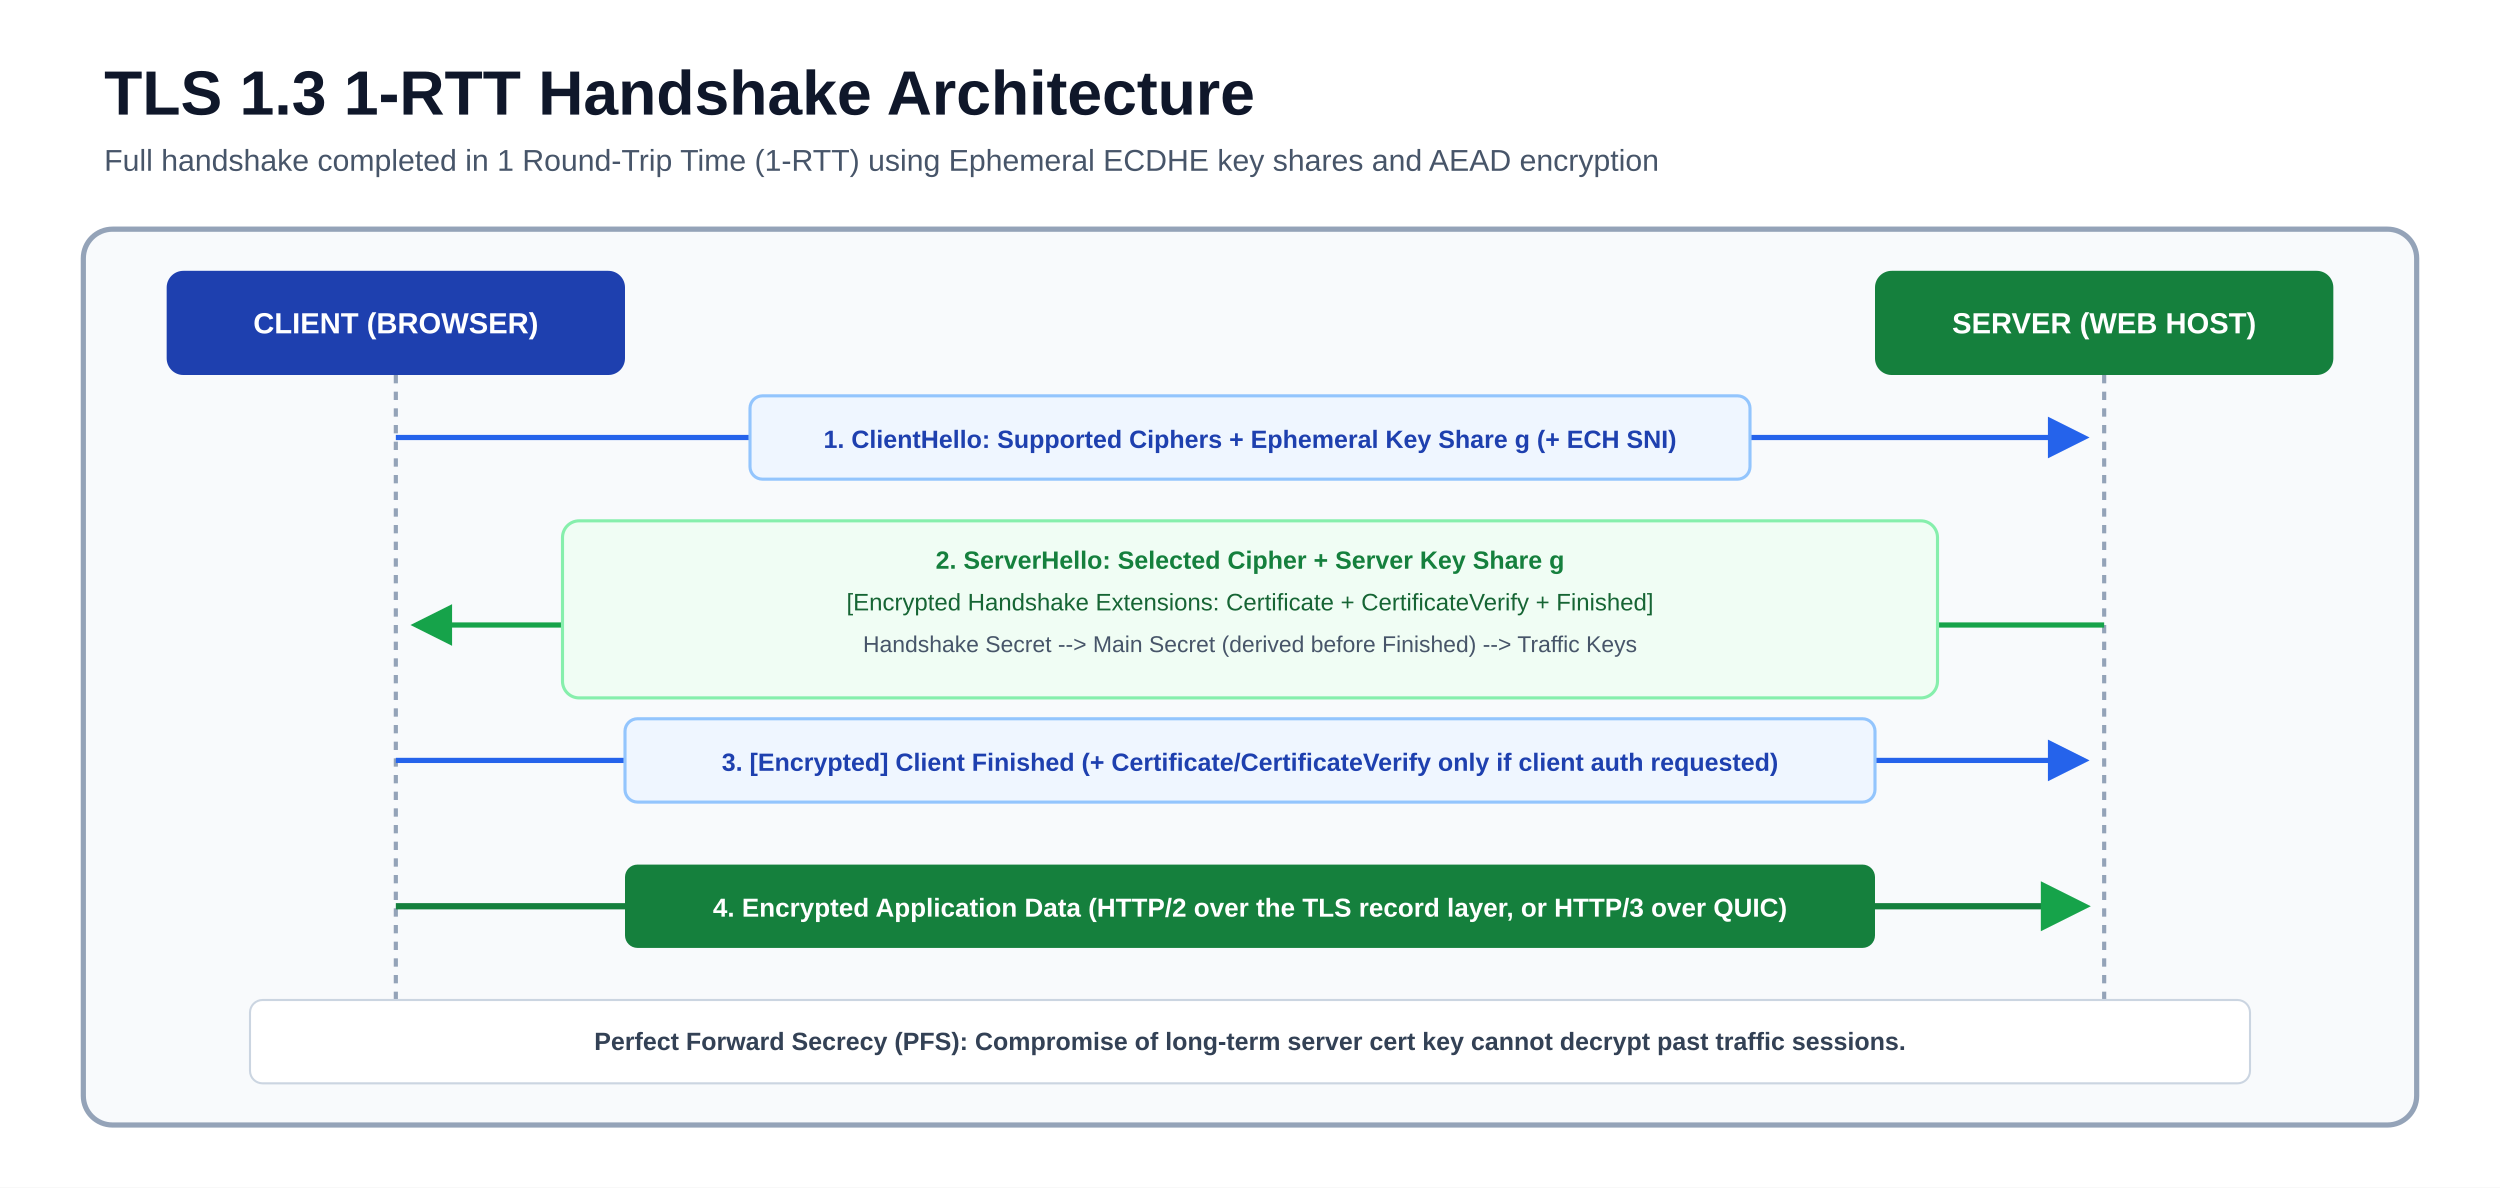
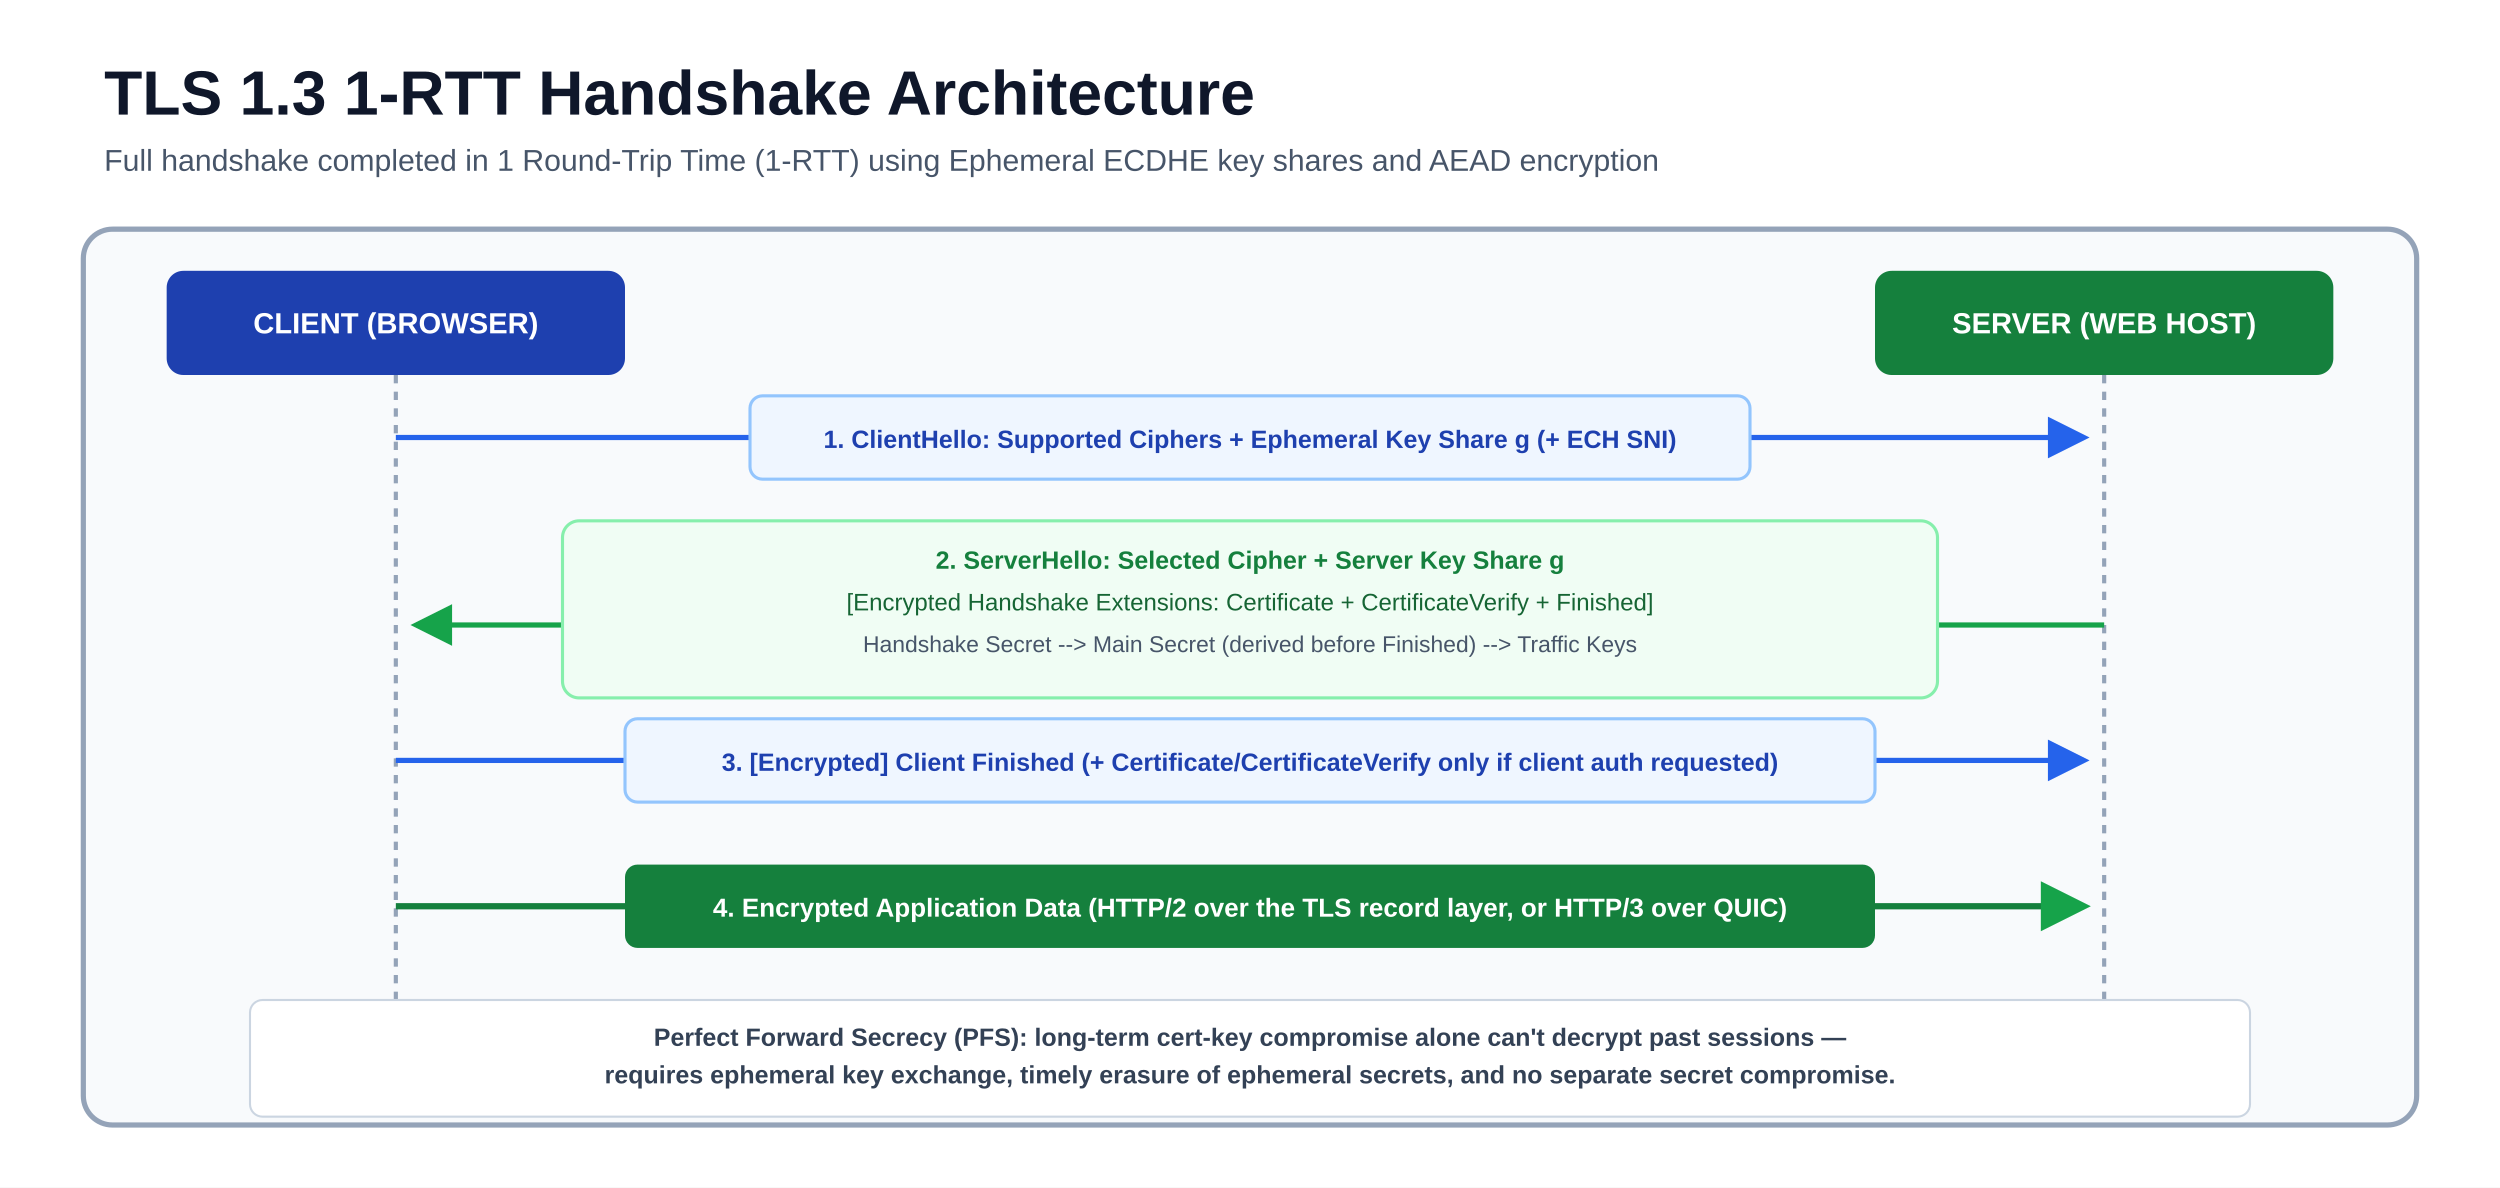
<svg xmlns="http://www.w3.org/2000/svg" viewBox="0 0 1200 570" font-family="-apple-system, BlinkMacSystemFont, 'Segoe UI', Arial, sans-serif">
  <rect width="1200" height="570" fill="#ffffff" />
  <defs>
    <marker id="arrow-blue" viewBox="0 0 10 10" refX="8.5" refY="5" markerWidth="8" markerHeight="8" orient="auto">
      <path d="M0 0 L10 5 L0 10Z" fill="#2563eb" />
    </marker>
    <marker id="arrow-green" viewBox="0 0 10 10" refX="8.5" refY="5" markerWidth="8" markerHeight="8" orient="auto">
      <path d="M0 0 L10 5 L0 10Z" fill="#16a34a" />
    </marker>
  </defs>
  <text x="50" y="55" font-size="30" font-weight="850" fill="#0f172a">TLS 1.3 1-RTT Handshake Architecture</text>
  <text x="50" y="82" font-size="14.5" fill="#475569">Full handshake completed in 1 Round-Trip Time (1-RTT) using Ephemeral ECDHE key shares and AEAD encryption</text>
  <rect x="40" y="110" width="1120" height="430" rx="14" fill="#f8fafc" stroke="#94a3b8" stroke-width="2.5" />
  <rect x="80" y="130" width="220" height="50" rx="8" fill="#1e40af" />
  <text x="190" y="160" font-size="14" font-weight="800" fill="#ffffff" text-anchor="middle">CLIENT (BROWSER)</text>
  <line x1="190" y1="180" x2="190" y2="510" stroke="#94a3b8" stroke-width="2" stroke-dasharray="4,4" />
  <rect x="900" y="130" width="220" height="50" rx="8" fill="#15803d" />
  <text x="1010" y="160" font-size="14" font-weight="800" fill="#ffffff" text-anchor="middle">SERVER (WEB HOST)</text>
  <line x1="1010" y1="180" x2="1010" y2="510" stroke="#94a3b8" stroke-width="2" stroke-dasharray="4,4" />
  <path d="M 190 210 L 1000 210" fill="none" stroke="#2563eb" stroke-width="2.5" marker-end="url(#arrow-blue)" />
  <rect x="360" y="190" width="480" height="40" rx="6" fill="#eff6ff" stroke="#93c5fd" stroke-width="1.5" />
  <text x="600" y="215" font-size="12" font-weight="800" fill="#1e40af" text-anchor="middle">1. ClientHello: Supported Ciphers + Ephemeral Key Share g<sup>x</sup> (+ ECH SNI)</text>
  <path d="M 1010 300 L 200 300" fill="none" stroke="#16a34a" stroke-width="2.5" marker-end="url(#arrow-green)" />
  <rect x="270" y="250" width="660" height="85" rx="8" fill="#f0fdf4" stroke="#86efac" stroke-width="1.5" />
  <text x="600" y="273" font-size="12" font-weight="800" fill="#15803d" text-anchor="middle">2. ServerHello: Selected Cipher + Server Key Share g<sup>y</sup>
  </text>
  <text x="600" y="293" font-size="11.5" fill="#166534" text-anchor="middle">[Encrypted Handshake Extensions: Certificate + CertificateVerify + Finished]</text>
  <text x="600" y="313" font-size="11" fill="#475569" text-anchor="middle">Handshake Secret --&gt; Main Secret (derived before Finished) --&gt; Traffic Keys</text>
  <path d="M 190 365 L 1000 365" fill="none" stroke="#2563eb" stroke-width="2.5" marker-end="url(#arrow-blue)" />
  <rect x="300" y="345" width="600" height="40" rx="6" fill="#eff6ff" stroke="#93c5fd" stroke-width="1.5" />
  <text x="600" y="370" font-size="12" font-weight="800" fill="#1e40af" text-anchor="middle">3. [Encrypted] Client Finished (+ Certificate/CertificateVerify only if client auth requested)</text>
  <path d="M 190 435 L 1000 435" fill="none" stroke="#15803d" stroke-width="3" marker-end="url(#arrow-green)" />
  <rect x="300" y="415" width="600" height="40" rx="6" fill="#15803d" />
  <text x="600" y="440" font-size="12.5" font-weight="800" fill="#ffffff" text-anchor="middle">4. Encrypted Application Data (HTTP/2 over the TLS record layer, or HTTP/3 over QUIC)</text>
-   <rect x="120" y="480" width="960" height="40" rx="6" fill="#ffffff" stroke="#cbd5e1" stroke-width="1" />
-   <text x="600" y="504" font-size="12" font-weight="700" fill="#334155" text-anchor="middle">Perfect Forward Secrecy (PFS): Compromise of long-term server cert key cannot decrypt past traffic sessions.</text>
+   <rect x="120" y="480" width="960" height="56" rx="6" fill="#ffffff" stroke="#cbd5e1" stroke-width="1" />
+   <text x="600" y="502" font-size="12" font-weight="700" fill="#334155" text-anchor="middle">Perfect Forward Secrecy (PFS): long-term cert-key compromise alone can't decrypt past sessions —</text>
+   <text x="600" y="520" font-size="12" font-weight="700" fill="#334155" text-anchor="middle">requires ephemeral key exchange, timely erasure of ephemeral secrets, and no separate secret compromise.</text>
</svg>
